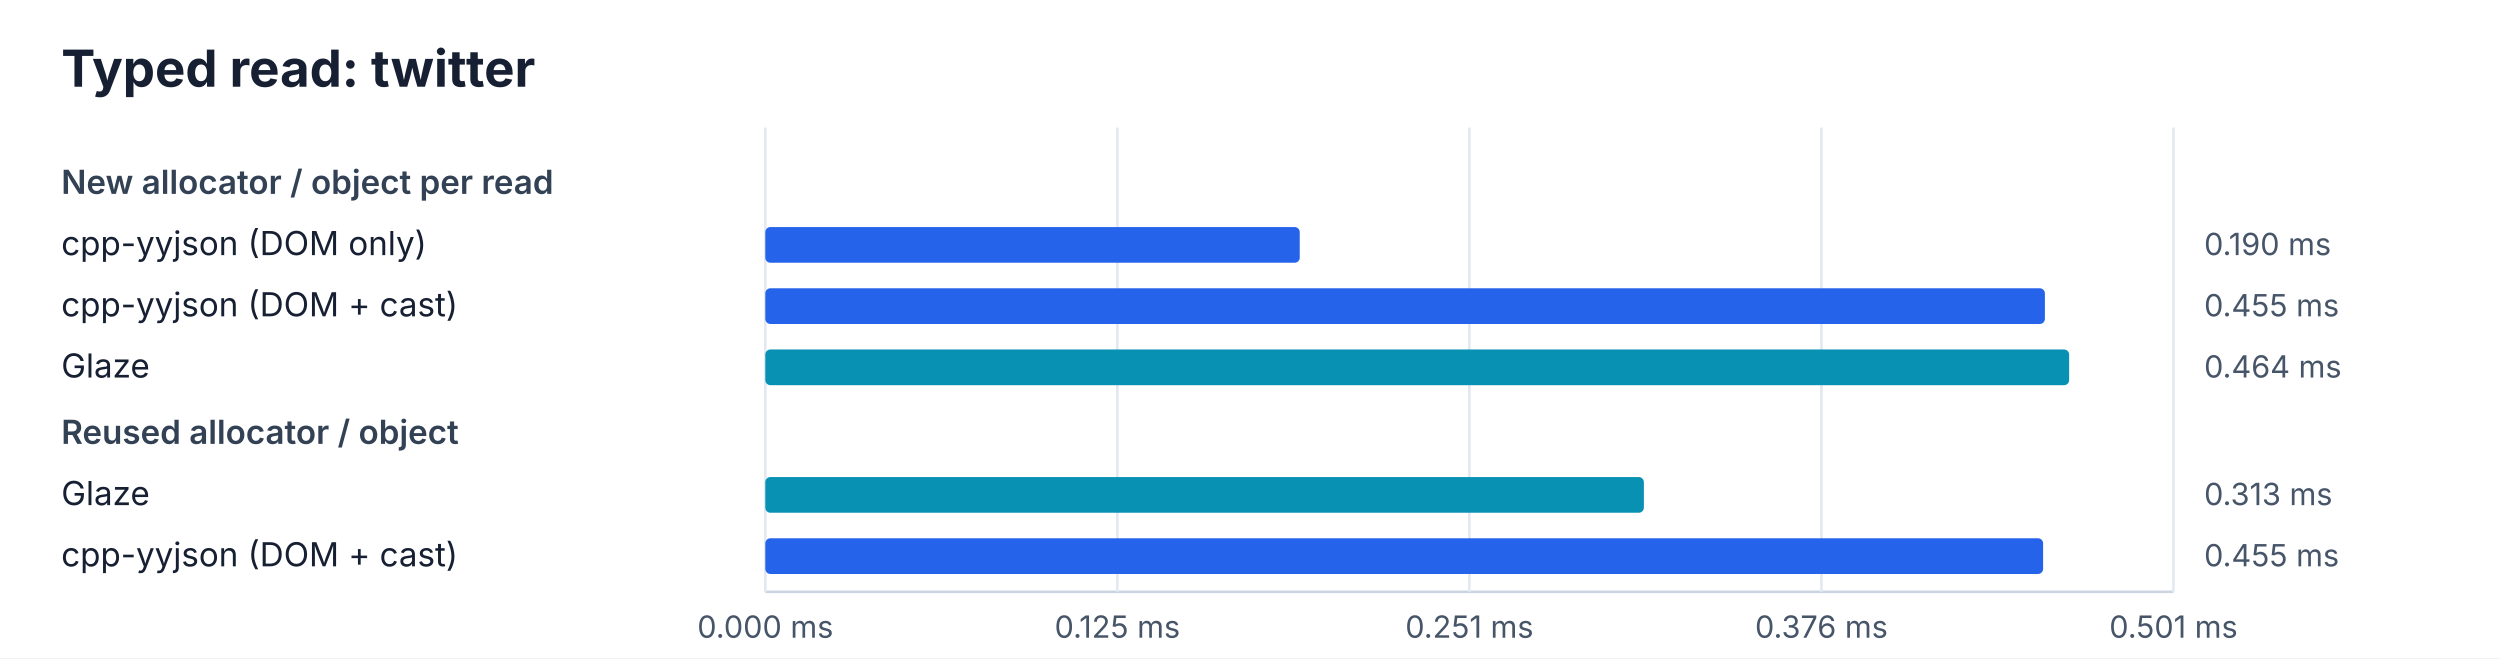
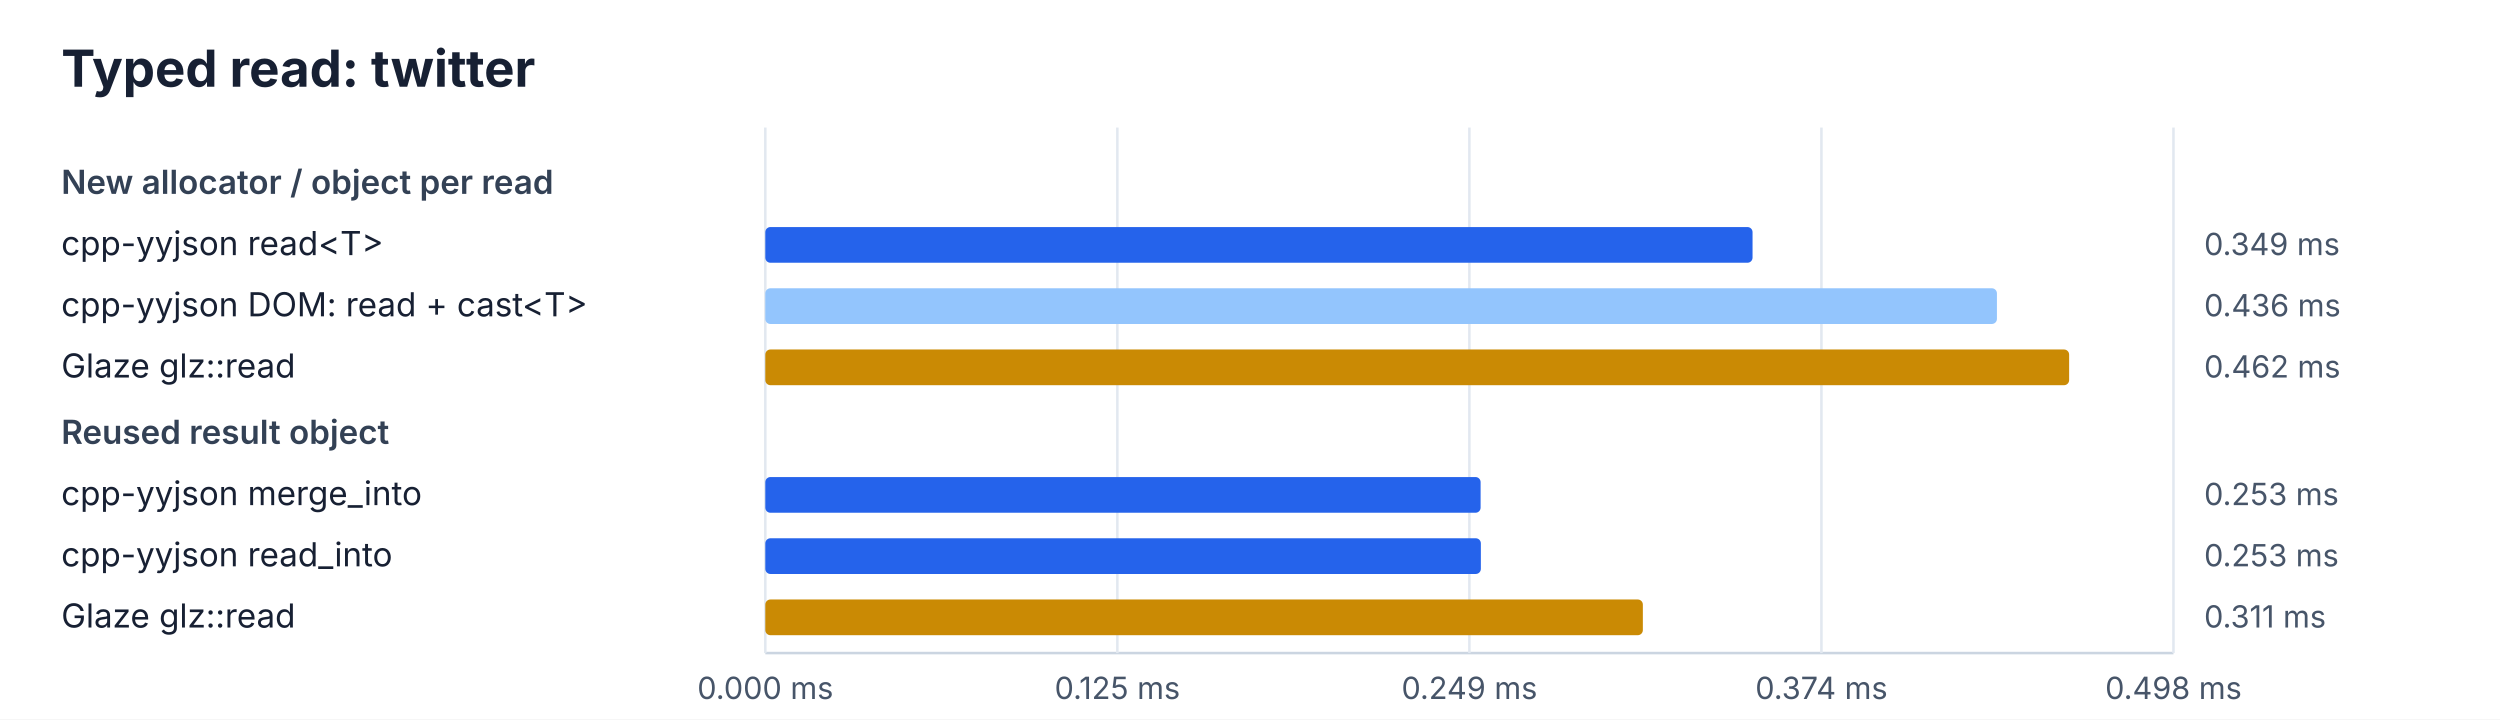
- <svg xmlns="http://www.w3.org/2000/svg" width="980" height="258" viewBox="0 0 980 258">
+ <svg xmlns="http://www.w3.org/2000/svg" width="980" height="282" viewBox="0 0 980 282">
  <rect width="100%" height="100%" fill="#ffffff" />
  <style>text{font-family:ui-sans-serif,system-ui,-apple-system,BlinkMacSystemFont,"Segoe UI",sans-serif;fill:#172033}.title{font-size:20px;font-weight:700}.heading{font-size:13px;font-weight:600;fill:#334155}.label{font-size:13px}.value{font-size:12px;fill:#475569}.axis{stroke:#cbd5e1;stroke-width:1}.grid{stroke:#e2e8f0;stroke-width:1}</style>
  <text x="24" y="34" class="title">Typed read: twitter</text>
-   <line x1="300" y1="232" x2="852" y2="232" class="axis" />
-   <line x1="300.0" y1="50" x2="300.0" y2="232" class="grid" />
-   <text x="300.0" y="250" class="value" text-anchor="middle">0.000 ms</text>
-   <line x1="438.0" y1="50" x2="438.0" y2="232" class="grid" />
-   <text x="438.0" y="250" class="value" text-anchor="middle">0.125 ms</text>
-   <line x1="576.0" y1="50" x2="576.0" y2="232" class="grid" />
-   <text x="576.0" y="250" class="value" text-anchor="middle">0.251 ms</text>
-   <line x1="714.0" y1="50" x2="714.0" y2="232" class="grid" />
-   <text x="714.0" y="250" class="value" text-anchor="middle">0.376 ms</text>
-   <line x1="852.0" y1="50" x2="852.0" y2="232" class="grid" />
-   <text x="852.0" y="250" class="value" text-anchor="middle">0.501 ms</text>
+   <line x1="300" y1="256" x2="852" y2="256" class="axis" />
+   <line x1="300.0" y1="50" x2="300.0" y2="256" class="grid" />
+   <text x="300.0" y="274" class="value" text-anchor="middle">0.000 ms</text>
+   <line x1="438.0" y1="50" x2="438.0" y2="256" class="grid" />
+   <text x="438.0" y="274" class="value" text-anchor="middle">0.125 ms</text>
+   <line x1="576.0" y1="50" x2="576.0" y2="256" class="grid" />
+   <text x="576.0" y="274" class="value" text-anchor="middle">0.249 ms</text>
+   <line x1="714.0" y1="50" x2="714.0" y2="256" class="grid" />
+   <text x="714.0" y="274" class="value" text-anchor="middle">0.374 ms</text>
+   <line x1="852.0" y1="50" x2="852.0" y2="256" class="grid" />
+   <text x="852.0" y="274" class="value" text-anchor="middle">0.498 ms</text>
  <text x="24" y="76" class="heading">New allocator / object per read</text>
-   <text x="24" y="100" class="label">cpp-yyjson (DOM only)</text>
-   <rect x="300" y="89" width="209.5" height="14" rx="2" fill="#2563eb" />
-   <text x="864" y="100" class="value">0.190 ms</text>
-   <text x="24" y="124" class="label">cpp-yyjson (DOM + cast)</text>
-   <rect x="300" y="113" width="501.6" height="14" rx="2" fill="#2563eb" />
-   <text x="864" y="124" class="value">0.455 ms</text>
-   <text x="24" y="148" class="label">Glaze</text>
-   <rect x="300" y="137" width="511.1" height="14" rx="2" fill="#0891b2" />
-   <text x="864" y="148" class="value">0.464 ms</text>
-   <text x="24" y="174" class="heading">Reused allocator / object</text>
-   <text x="24" y="198" class="label">Glaze</text>
-   <rect x="300" y="187" width="344.4" height="14" rx="2" fill="#0891b2" />
-   <text x="864" y="198" class="value">0.313 ms</text>
-   <text x="24" y="222" class="label">cpp-yyjson (DOM + cast)</text>
-   <rect x="300" y="211" width="500.9" height="14" rx="2" fill="#2563eb" />
-   <text x="864" y="222" class="value">0.455 ms</text>
+   <text x="24" y="100" class="label">cpp-yyjson read&lt;T&gt;</text>
+   <rect x="300" y="89" width="387.0" height="14" rx="2" fill="#2563eb" />
+   <text x="864" y="100" class="value">0.349 ms</text>
+   <text x="24" y="124" class="label">cpp-yyjson DOM: read + cast&lt;T&gt;</text>
+   <rect x="300" y="113" width="482.8" height="14" rx="2" fill="#93c5fd" />
+   <text x="864" y="124" class="value">0.436 ms</text>
+   <text x="24" y="148" class="label">Glaze glz::read</text>
+   <rect x="300" y="137" width="511.1" height="14" rx="2" fill="#ca8a04" />
+   <text x="864" y="148" class="value">0.462 ms</text>
+   <text x="24" y="174" class="heading">Reused result object</text>
+   <text x="24" y="198" class="label">cpp-yyjson merge_into</text>
+   <rect x="300" y="187" width="280.4" height="14" rx="2" fill="#2563eb" />
+   <text x="864" y="198" class="value">0.253 ms</text>
+   <text x="24" y="222" class="label">cpp-yyjson read_into</text>
+   <rect x="300" y="211" width="280.5" height="14" rx="2" fill="#2563eb" />
+   <text x="864" y="222" class="value">0.253 ms</text>
+   <text x="24" y="246" class="label">Glaze glz::read</text>
+   <rect x="300" y="235" width="344.0" height="14" rx="2" fill="#ca8a04" />
+   <text x="864" y="246" class="value">0.311 ms</text>
</svg>
